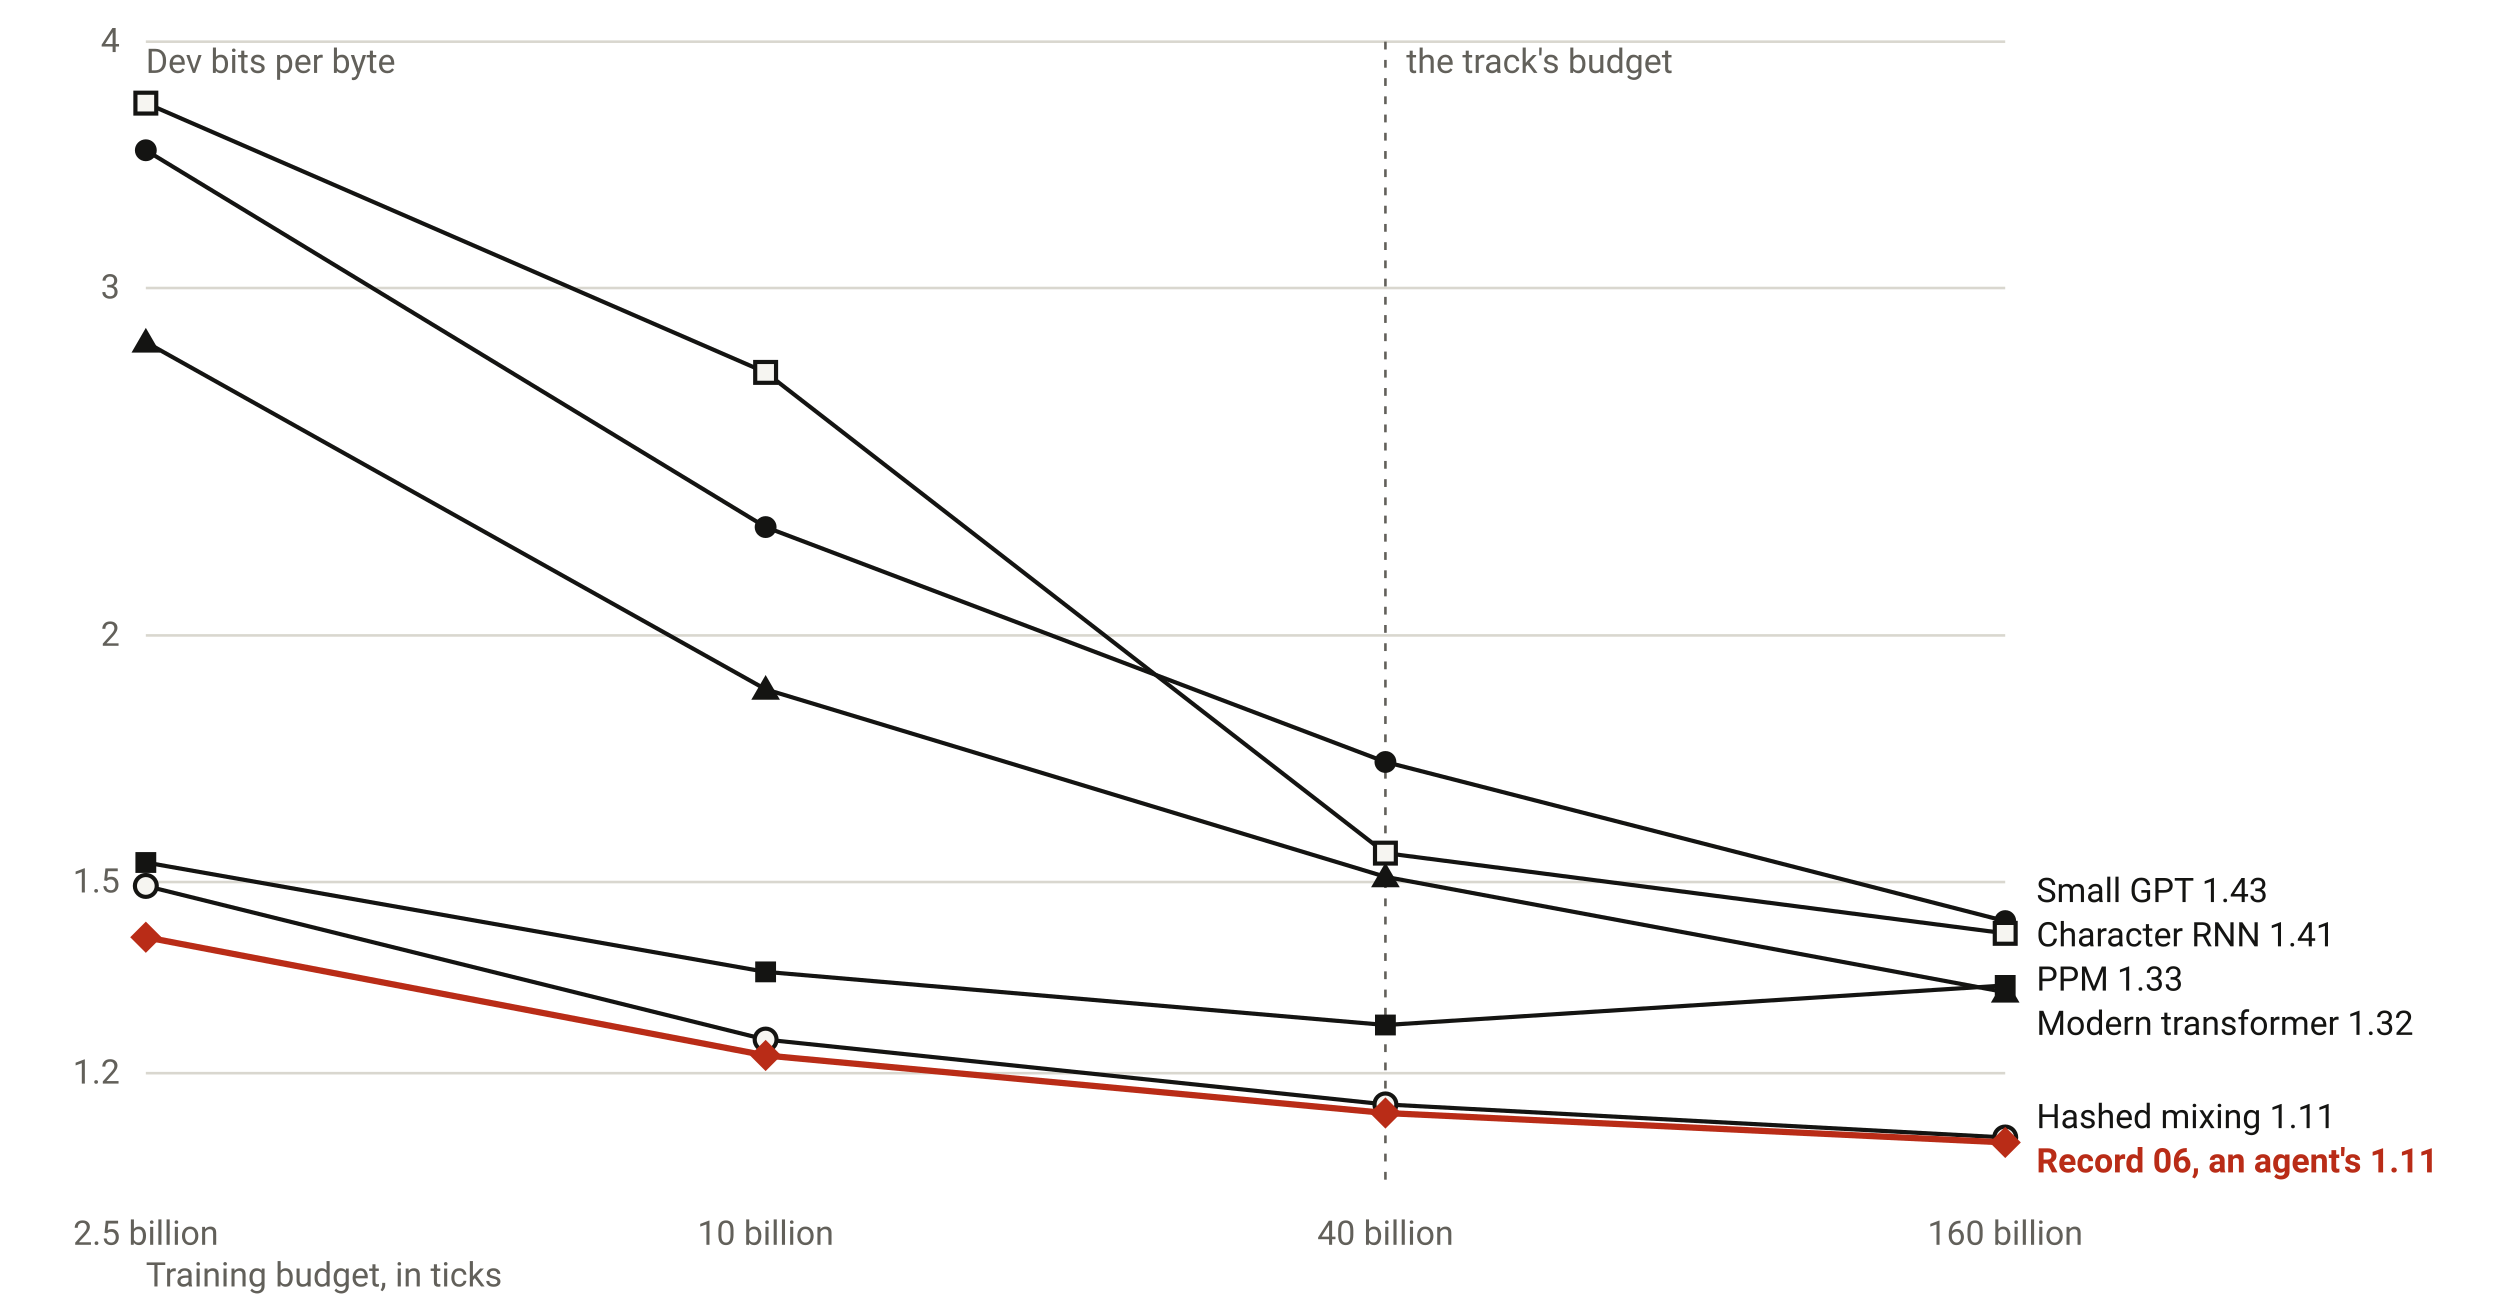
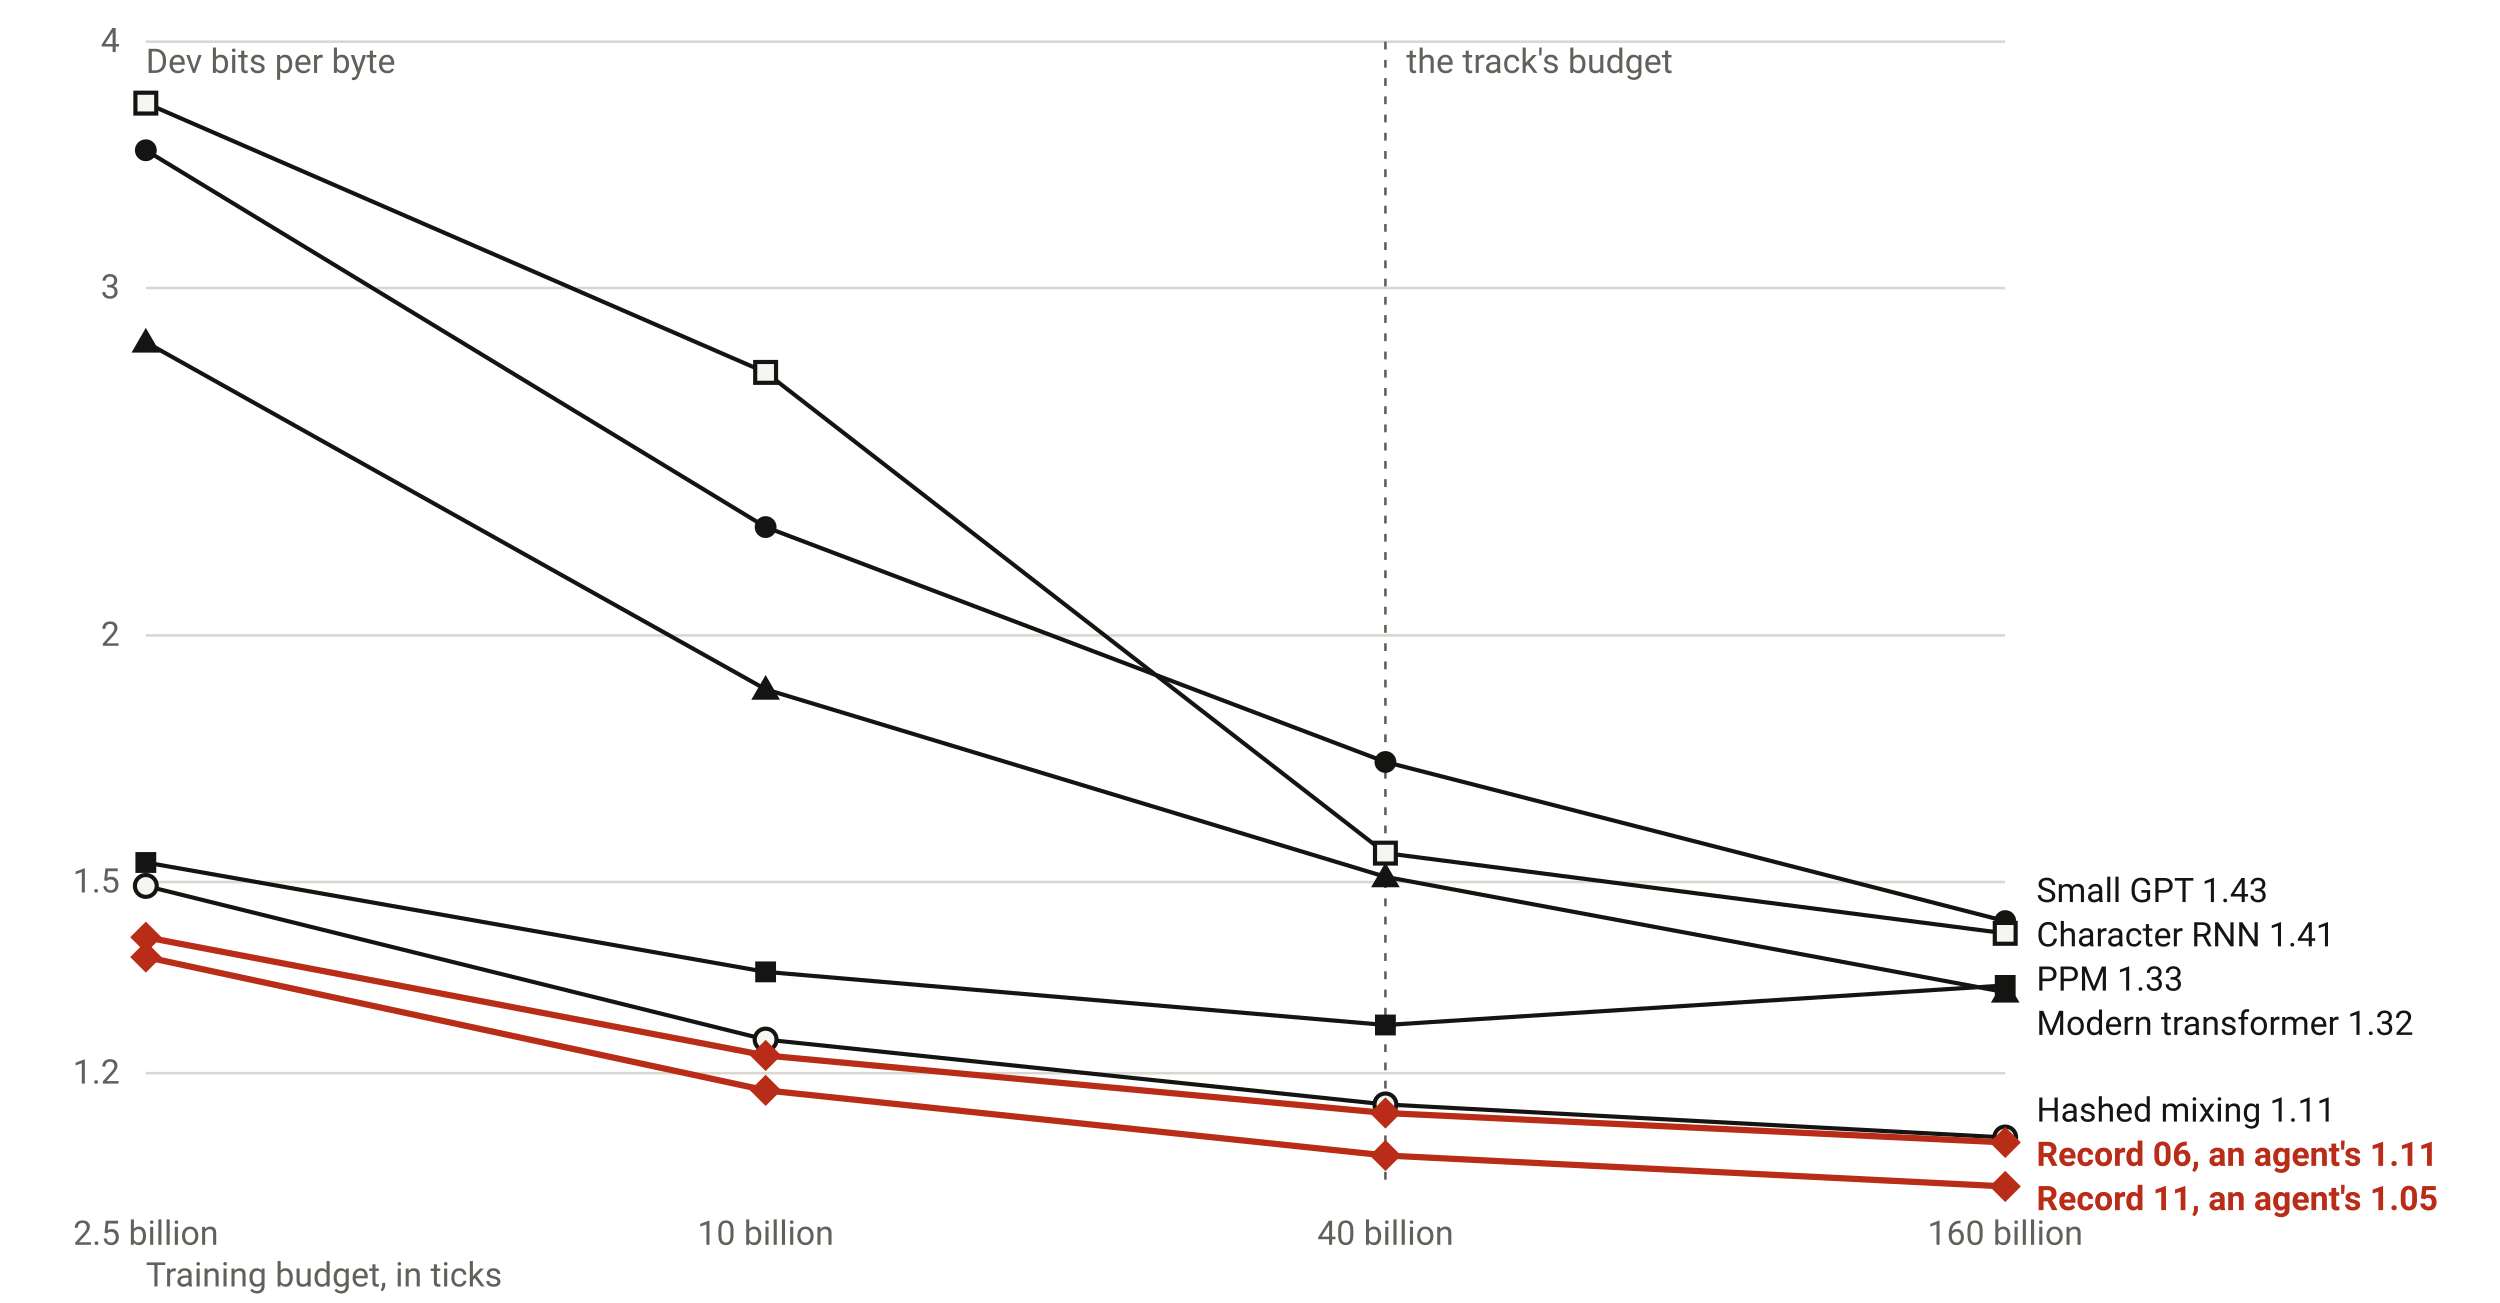
<svg xmlns="http://www.w3.org/2000/svg" viewBox="0 0 960 500" role="img" aria-label="Dev bits per byte against training budget for each record">
  <style>
.t{font:13px ui-sans-serif,-apple-system,'Segoe UI',Roboto,sans-serif;fill:#141412;font-variant-numeric:tabular-nums}
.m{fill:#62605a}.b{font-weight:600}.a{fill:#b92c17}
.l{fill:none;stroke:#141412;stroke-width:1.6}.la{stroke:#b92c17;stroke-width:2.4}.g{stroke:#d9d7cf;stroke-width:1;fill:none}.ax{stroke:#62605a;stroke-width:1;fill:none}
.p{fill:#141412}.pa{fill:#b92c17}.h{fill:#f6f5f1;stroke:#141412;stroke-width:1.6}.w{stroke:#141412;stroke-width:1.4;fill:none}.wa{stroke:#b92c17;stroke-width:1.8;fill:none}
@media (prefers-color-scheme:dark){.t{fill:#ecebe4}.m{fill:#9b998f}.a{fill:#ff8a6b}.l{stroke:#ecebe4}.la{stroke:#ff8a6b}.g{stroke:#2e2d2a}.ax{stroke:#9b998f}.p{fill:#ecebe4}.pa{fill:#ff8a6b}.h{fill:#111110;stroke:#ecebe4}.w{stroke:#ecebe4}.wa{stroke:#ff8a6b}}
</style>
  <path class="g" d="M56 412.1H770" />
  <text class="t m" x="46.0" y="416.1" text-anchor="end">1.2</text>
  <path class="g" d="M56 338.7H770" />
  <text class="t m" x="46.0" y="342.7" text-anchor="end">1.5</text>
  <path class="g" d="M56 244.0H770" />
  <text class="t m" x="46.0" y="248.0" text-anchor="end">2</text>
  <path class="g" d="M56 110.6H770" />
  <text class="t m" x="46.0" y="114.6" text-anchor="end">3</text>
  <path class="g" d="M56 16.0H770" />
  <text class="t m" x="46.0" y="20.0" text-anchor="end">4</text>
  <text class="t m" x="56.0" y="478.0" text-anchor="middle">2.5 billion</text>
  <text class="t m" x="294.0" y="478.0" text-anchor="middle">10 billion</text>
  <text class="t m" x="532.0" y="478.0" text-anchor="middle">40 billion</text>
  <text class="t m" x="770.0" y="478.0" text-anchor="middle">160 billion</text>
  <path class="ax" stroke-dasharray="3 4" d="M532.0 16V456" />
  <text class="t m" x="540.0" y="28.0" text-anchor="start">the track's budget</text>
  <text class="t m" x="56.0" y="494.0" text-anchor="start">Training budget, in ticks</text>
  <text class="t m" x="56.0" y="28.0" text-anchor="start">Dev bits per byte</text>
  <path class="l" d="M56.0 57.7L294.0 202.4L532.0 292.6L770.0 353.7" />
  <circle class="p" cx="56.0" cy="57.7" r="4.2" />
  <circle class="p" cx="294.0" cy="202.4" r="4.2" />
  <circle class="p" cx="532.0" cy="292.6" r="4.2" />
  <circle class="p" cx="770.0" cy="353.7" r="4.2" />
  <path class="l" d="M56.0 39.6L294.0 143.0L532.0 327.6L770.0 358.4" />
  <rect class="h" x="52.0" y="35.6" width="8" height="8" />
  <rect class="h" x="290.0" y="139.0" width="8" height="8" />
  <rect class="h" x="528.0" y="323.6" width="8" height="8" />
  <rect class="h" x="766.0" y="354.4" width="8" height="8" />
  <path class="l" d="M56.0 131.4L294.0 264.7L532.0 336.7L770.0 381.0" />
  <path class="p" d="M56.0 125.9L61.5 135.4L50.5 135.4Z" />
  <path class="p" d="M294.0 259.2L299.5 268.7L288.5 268.7Z" />
  <path class="p" d="M532.0 331.2L537.5 340.7L526.5 340.7Z" />
  <path class="p" d="M770.0 375.5L775.5 385.0L764.5 385.0Z" />
  <path class="l" d="M56.0 331.2L294.0 373.2L532.0 393.6L770.0 378.4" />
  <rect class="p" x="52.0" y="327.2" width="8" height="8" />
  <rect class="p" x="290.0" y="369.2" width="8" height="8" />
  <rect class="p" x="528.0" y="389.6" width="8" height="8" />
  <rect class="p" x="766.0" y="374.4" width="8" height="8" />
  <path class="l" d="M56.0 340.2L294.0 399.2L532.0 424.1L770.0 436.8" />
  <circle class="h" cx="56.0" cy="340.2" r="4.2" />
  <circle class="h" cx="294.0" cy="399.2" r="4.2" />
  <circle class="h" cx="532.0" cy="424.1" r="4.2" />
  <circle class="h" cx="770.0" cy="436.8" r="4.2" />
  <path class="l la" d="M56.0 359.9L294.0 405.3L532.0 427.4L770.0 438.7" />
  <path class="pa" d="M56.0 353.9L62.0 359.9L56.0 365.9L50.0 359.9Z" />
  <path class="pa" d="M294.0 399.3L300.0 405.3L294.0 411.3L288.0 405.3Z" />
  <path class="pa" d="M532.0 421.4L538.0 427.4L532.0 433.4L526.0 427.4Z" />
  <path class="pa" d="M770.0 432.7L776.0 438.7L770.0 444.7L764.0 438.7Z" />
+   <path class="l la" d="M56.0 367.5L294.0 418.7L532.0 443.7L770.0 455.6" />
+   <path class="pa" d="M56.0 361.5L62.0 367.5L56.0 373.5L50.0 367.5Z" />
+   <path class="pa" d="M294.0 412.7L300.0 418.7L294.0 424.7L288.0 418.7Z" />
+   <path class="pa" d="M532.0 437.7L538.0 443.7L532.0 449.7L526.0 443.7Z" />
+   <path class="pa" d="M770.0 449.6L776.0 455.6L770.0 461.6L764.0 455.6Z" />
  <text class="t " x="782.0" y="346.4" text-anchor="start">Small GPT 1.43</text>
  <text class="t " x="782.0" y="363.4" text-anchor="start">Character RNN 1.41</text>
  <text class="t " x="782.0" y="380.4" text-anchor="start">PPM 1.33</text>
  <text class="t " x="782.0" y="397.4" text-anchor="start">Modern transformer 1.32</text>
-   <text class="t " x="782.0" y="433.2" text-anchor="start">Hashed mixing 1.11</text>
-   <text class="t a b" x="782.0" y="450.2" text-anchor="start">Record 06, an agent's 1.11</text>
+   <text class="t " x="782.0" y="430.7" text-anchor="start">Hashed mixing 1.11</text>
+   <text class="t a b" x="782.0" y="447.7" text-anchor="start">Record 06, an agent's 1.11</text>
+   <text class="t a b" x="782.0" y="464.7" text-anchor="start">Record 11, an agent's 1.05</text>
</svg>
